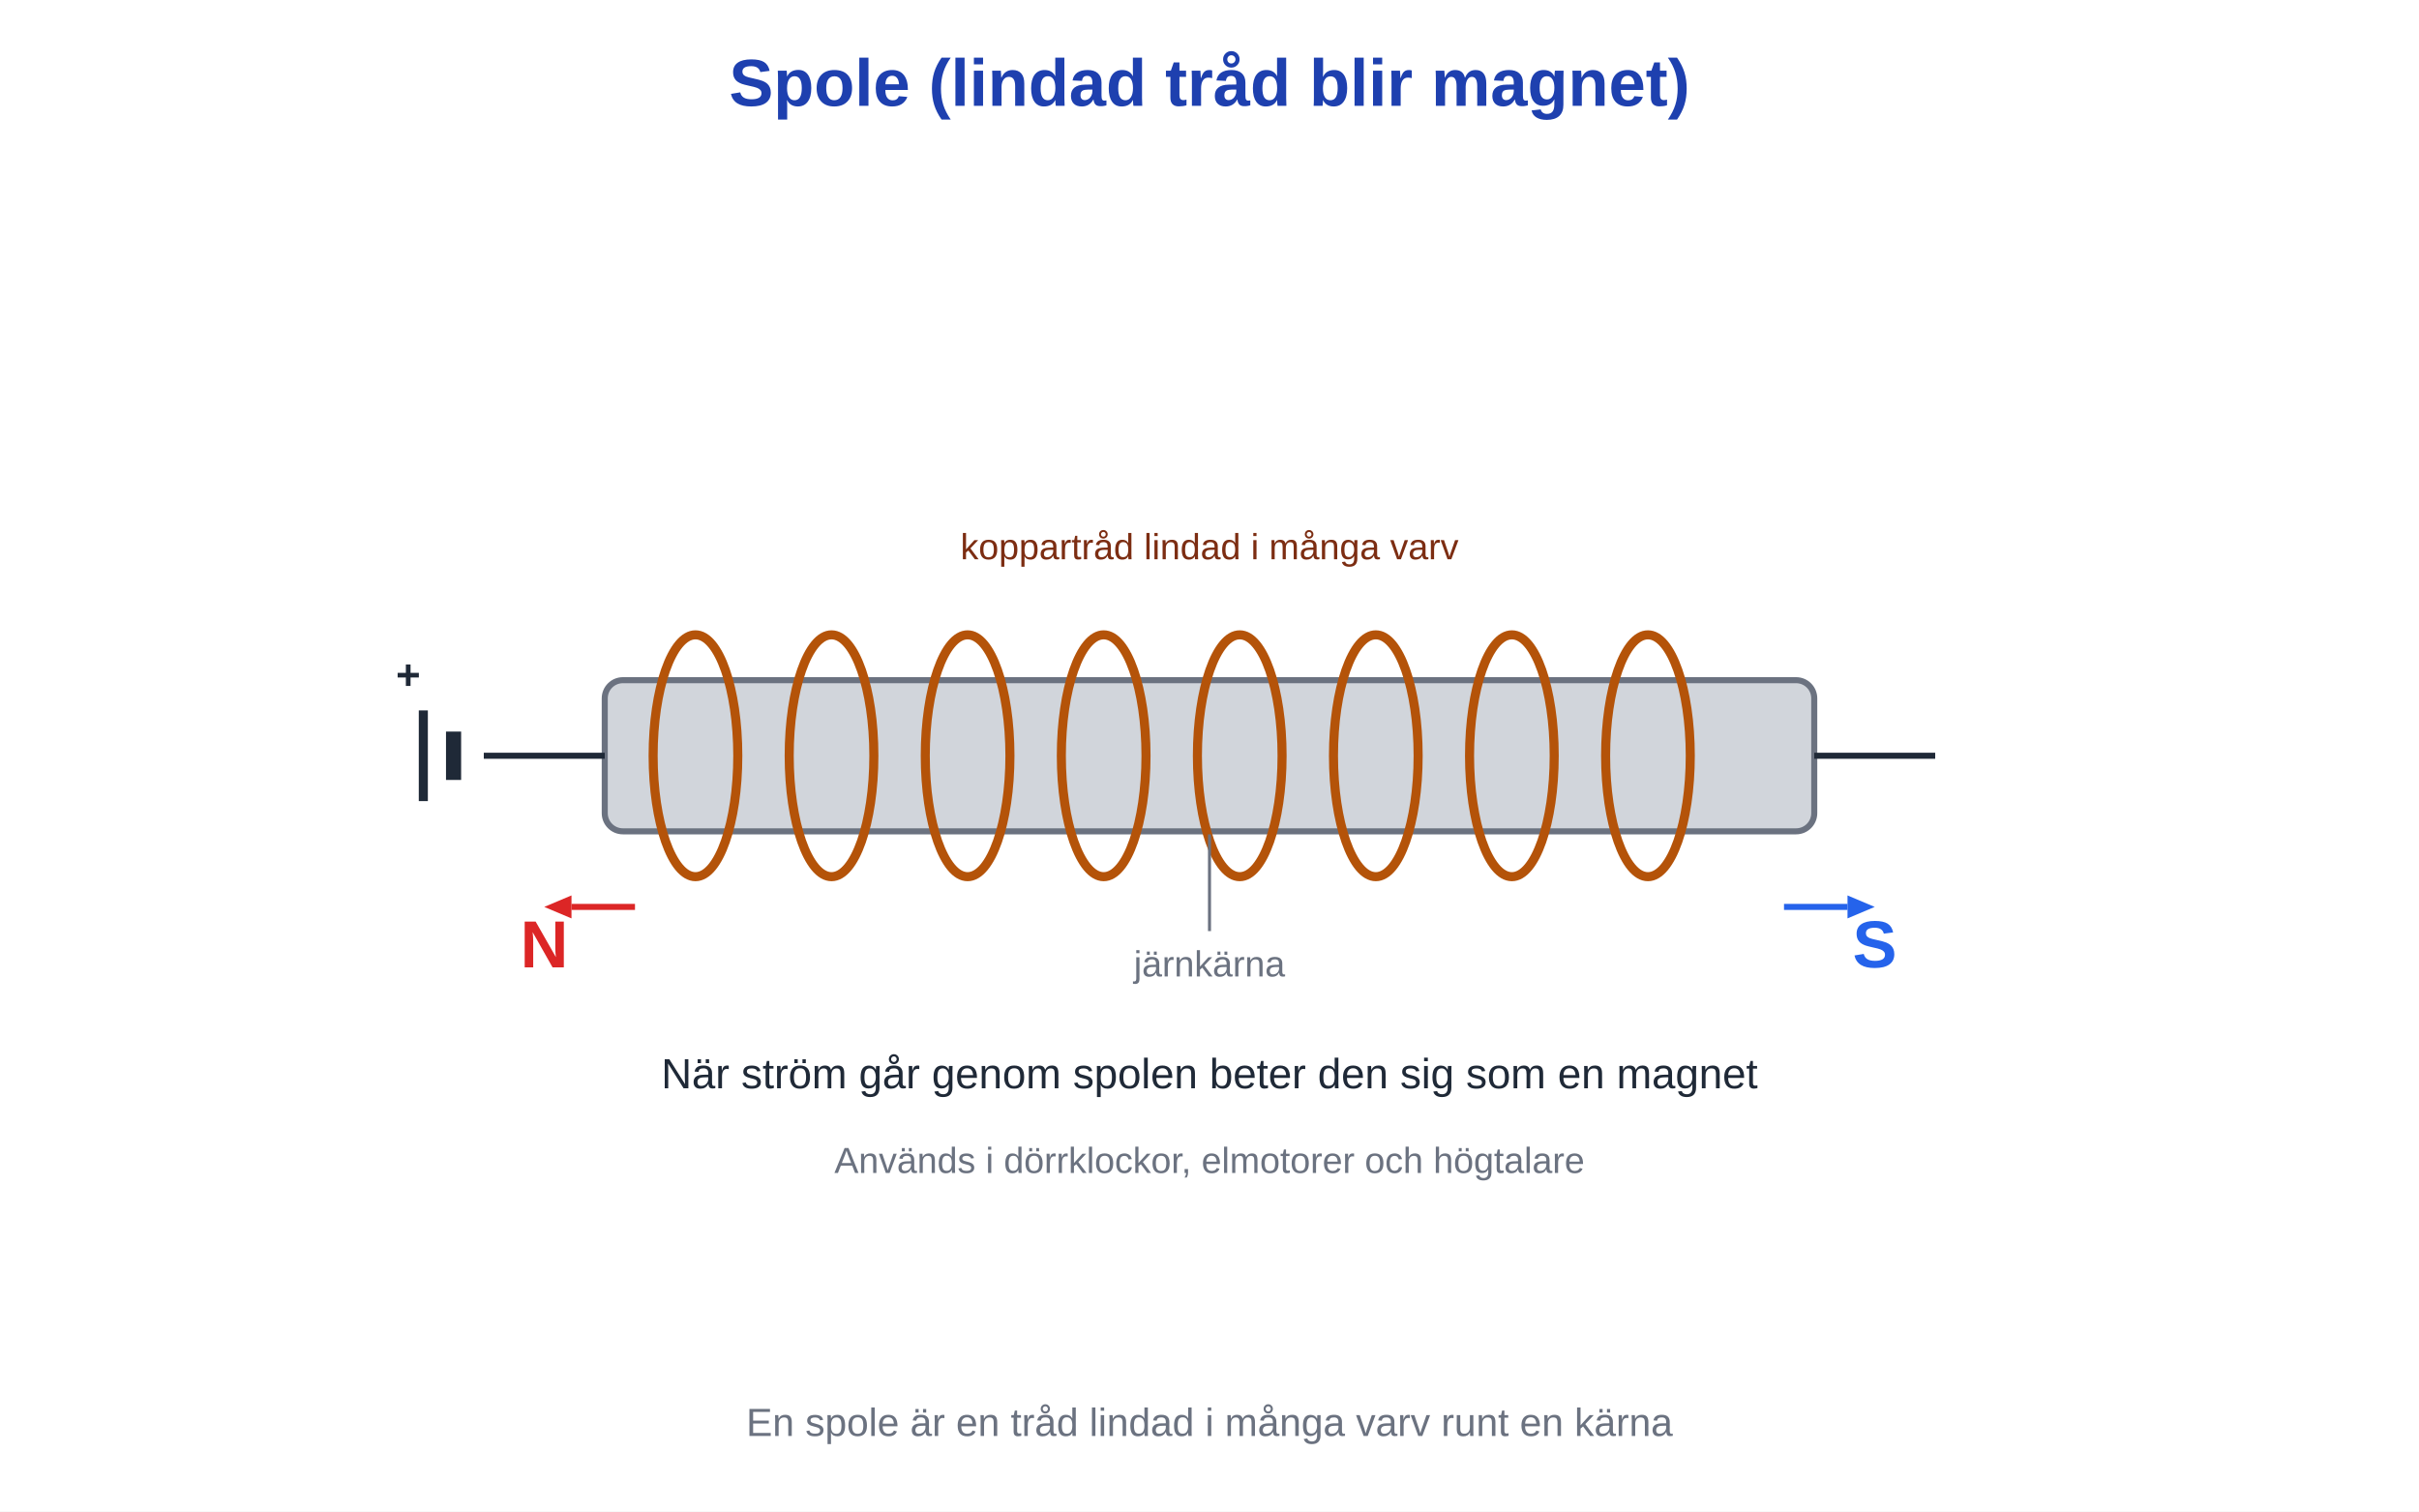
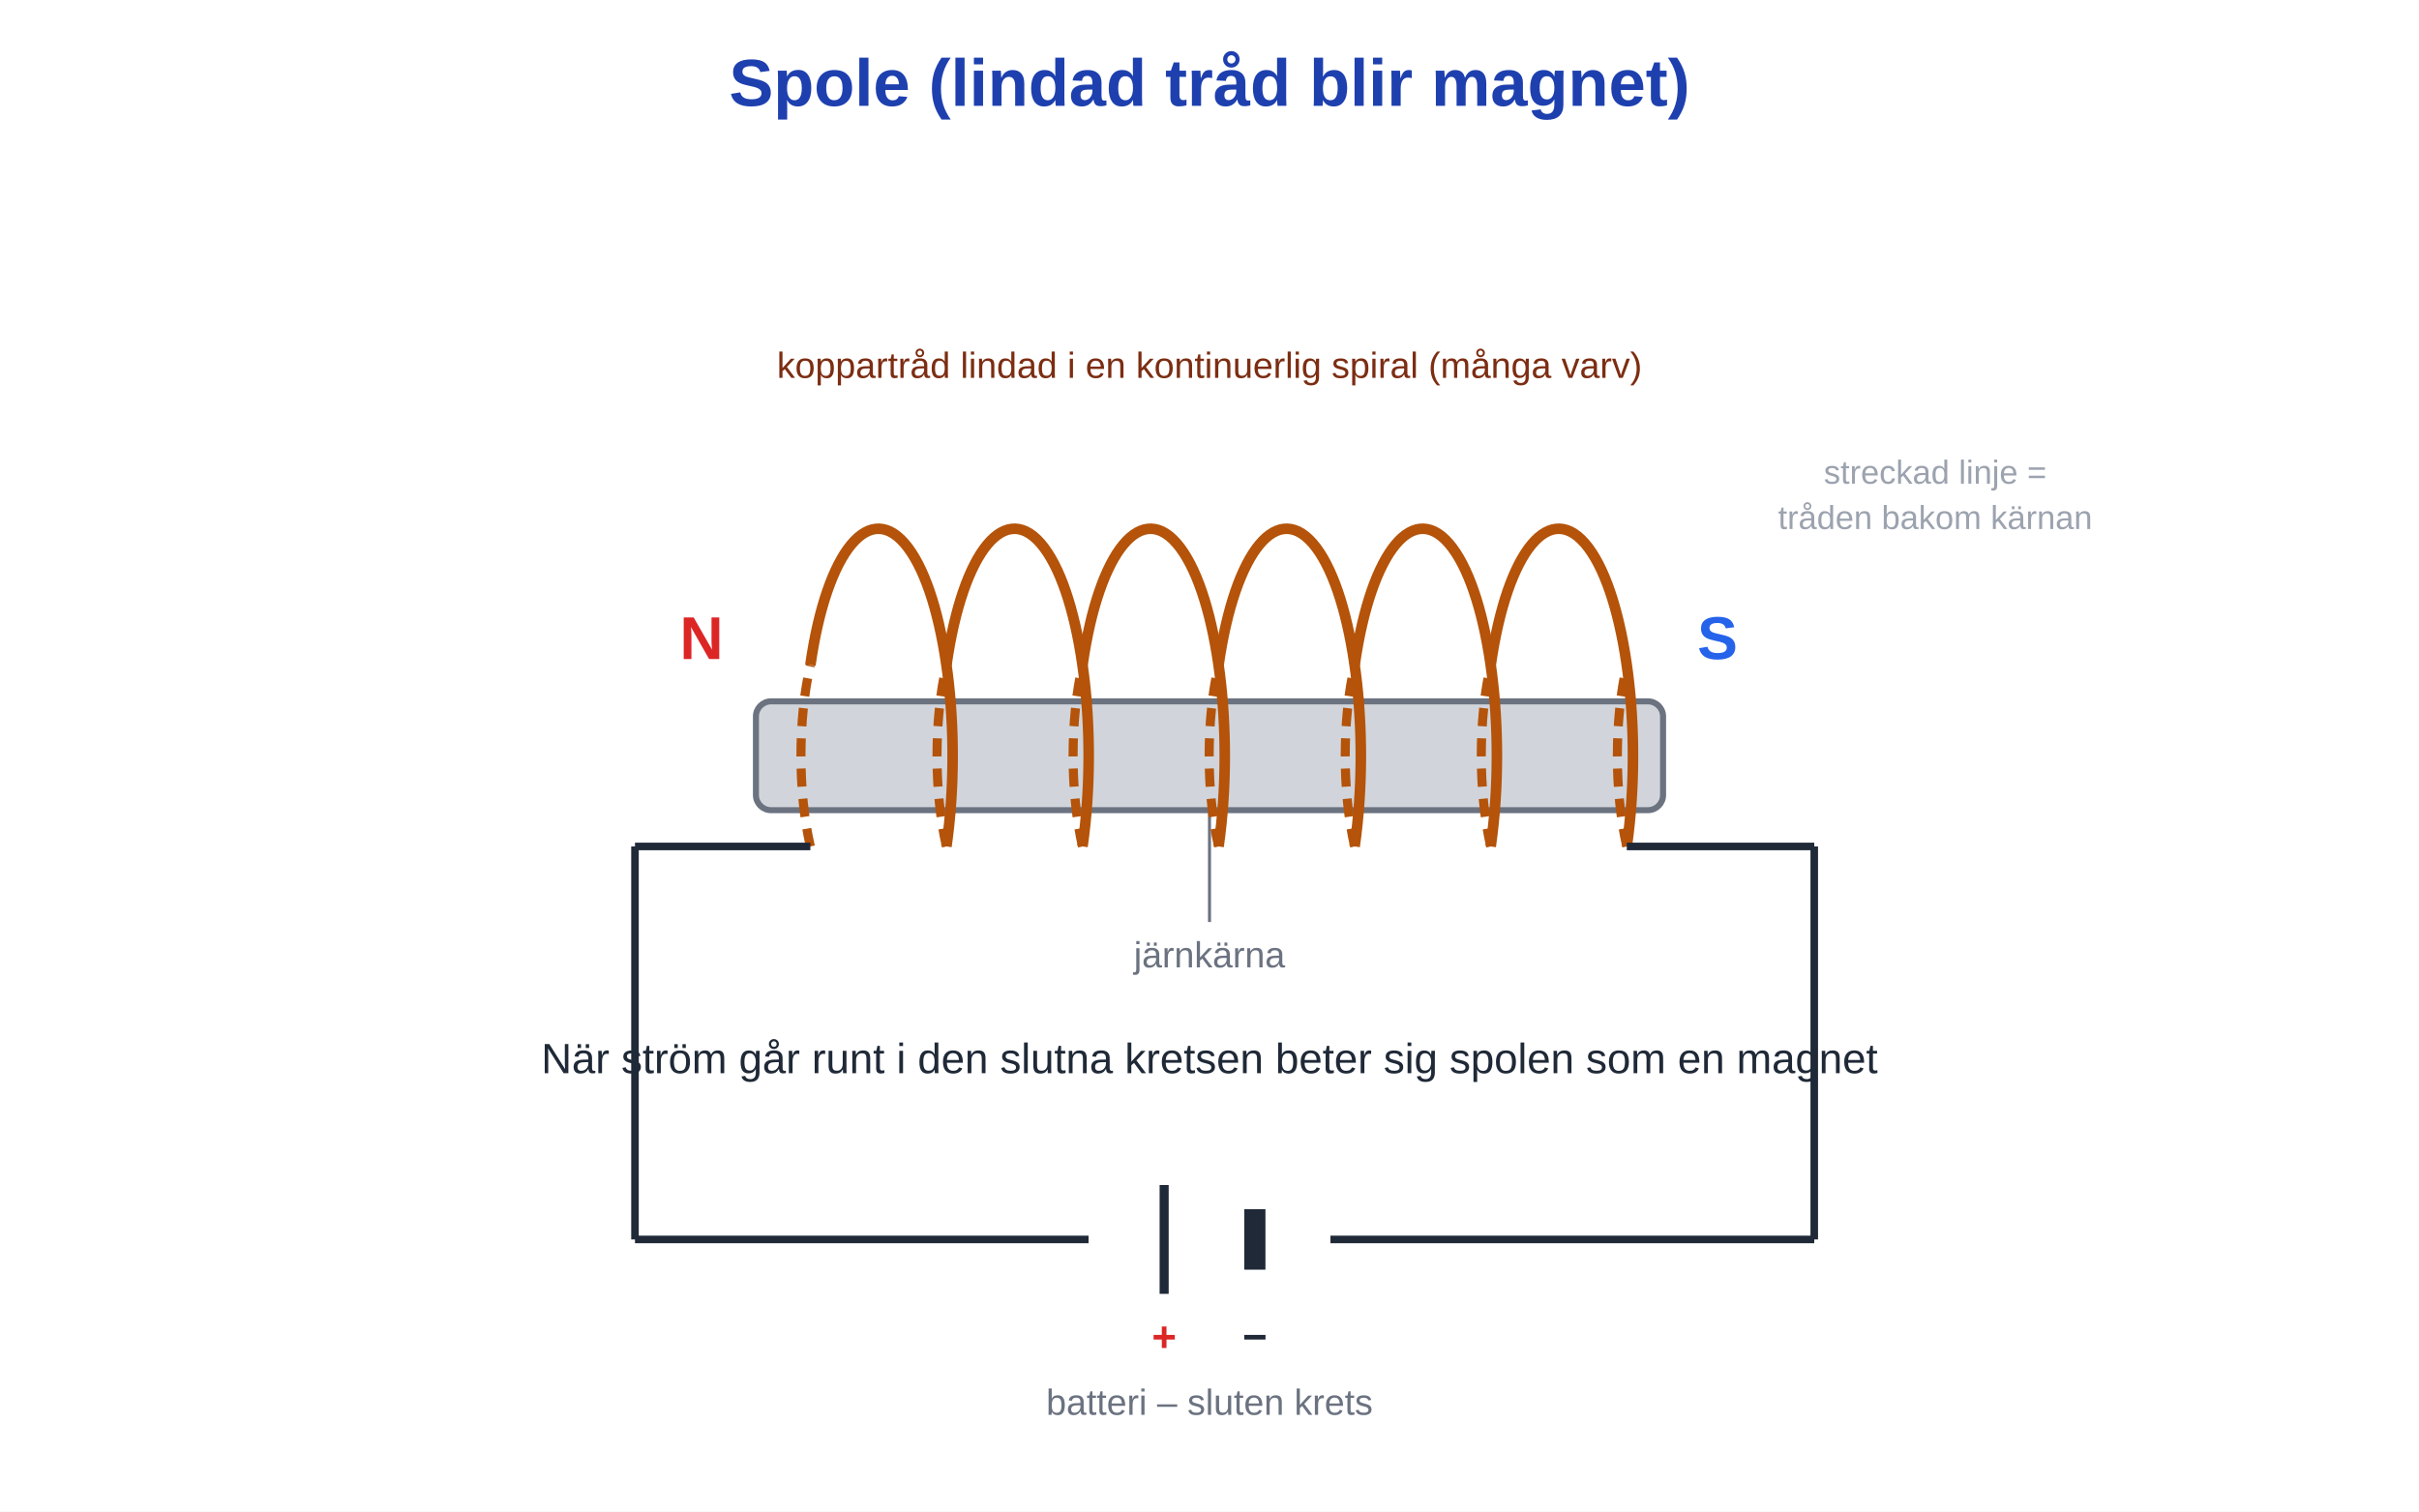
<svg xmlns="http://www.w3.org/2000/svg" viewBox="0 0 800 500" width="800" height="500">
  <rect width="800" height="500" fill="white" />
  <text x="400" y="35" font-family="Arial,sans-serif" font-size="22" fill="#1e40af" text-anchor="middle" font-weight="bold">Spole (lindad tråd blir magnet)</text>
-   <rect x="200" y="225" width="400" height="50" rx="6" fill="#d1d5db" stroke="#6b7280" stroke-width="2" />
-   <ellipse cx="230" cy="250" rx="14" ry="40" fill="none" stroke="#b45309" stroke-width="3" />
-   <ellipse cx="275" cy="250" rx="14" ry="40" fill="none" stroke="#b45309" stroke-width="3" />
-   <ellipse cx="320" cy="250" rx="14" ry="40" fill="none" stroke="#b45309" stroke-width="3" />
-   <ellipse cx="365" cy="250" rx="14" ry="40" fill="none" stroke="#b45309" stroke-width="3" />
-   <ellipse cx="410" cy="250" rx="14" ry="40" fill="none" stroke="#b45309" stroke-width="3" />
-   <ellipse cx="455" cy="250" rx="14" ry="40" fill="none" stroke="#b45309" stroke-width="3" />
-   <ellipse cx="500" cy="250" rx="14" ry="40" fill="none" stroke="#b45309" stroke-width="3" />
-   <ellipse cx="545" cy="250" rx="14" ry="40" fill="none" stroke="#b45309" stroke-width="3" />
-   <line x1="400" y1="308" x2="400" y2="276" stroke="#6b7280" stroke-width="1" />
-   <text x="400" y="323" font-family="Arial,sans-serif" font-size="12" fill="#6b7280" text-anchor="middle">järnkärna</text>
-   <text x="400" y="185" font-family="Arial,sans-serif" font-size="12" fill="#7c2d12" text-anchor="middle">koppartråd lindad i många varv</text>
-   <line x1="160" y1="250" x2="200" y2="250" stroke="#1f2937" stroke-width="2" />
-   <line x1="600" y1="250" x2="640" y2="250" stroke="#1f2937" stroke-width="2" />
-   <line x1="140" y1="235" x2="140" y2="265" stroke="#1f2937" stroke-width="3" />
-   <line x1="150" y1="242" x2="150" y2="258" stroke="#1f2937" stroke-width="5" />
-   <text x="135" y="228" font-family="Arial,sans-serif" font-size="14" fill="#1f2937" text-anchor="middle" font-weight="bold">+</text>
-   <text x="180" y="320" font-family="Arial,sans-serif" font-size="22" fill="#dc2626" text-anchor="middle" font-weight="bold">N</text>
-   <text x="620" y="320" font-family="Arial,sans-serif" font-size="22" fill="#2563eb" text-anchor="middle" font-weight="bold">S</text>
-   <line x1="210.0" y1="300.0" x2="189.0" y2="300.0" stroke="#dc2626" stroke-width="2" />
-   <polygon points="180.0,300.0 189.0,296.2 189.0,303.8" fill="#dc2626" />
-   <line x1="590.0" y1="300.0" x2="611.0" y2="300.0" stroke="#2563eb" stroke-width="2" />
-   <polygon points="620.0,300.0 611.0,303.8 611.0,296.2" fill="#2563eb" />
-   <text x="400" y="360" font-family="Arial,sans-serif" font-size="14" fill="#1f2937" text-anchor="middle">När ström går genom spolen beter den sig som en magnet</text>
-   <text x="400" y="388" font-family="Arial,sans-serif" font-size="12" fill="#6b7280" text-anchor="middle">Används i dörrklockor, elmotorer och högtalare</text>
-   <text x="400" y="475" font-family="Arial,sans-serif" font-size="13" fill="#6b7280" text-anchor="middle">En spole är en tråd lindad i många varv runt en kärna</text>
+   <rect x="250" y="232" width="300" height="36" rx="5" fill="#d1d5db" stroke="#6b7280" stroke-width="2" />
+   <line x1="400" y1="305" x2="400" y2="268" stroke="#6b7280" stroke-width="1" />
+   <text x="400" y="320" font-family="Arial,sans-serif" font-size="12" fill="#6b7280" text-anchor="middle">järnkärna</text>
+   <text x="400" y="125" font-family="Arial,sans-serif" font-size="12" fill="#7c2d12" text-anchor="middle">koppartråd lindad i en kontinuerlig spiral (många varv)</text>
+   <g fill="none" stroke="#b45309" stroke-width="3" stroke-dasharray="6,4">
+     <path d="M 268 280 A 17 52 0 0 1 268 220" />
+     <path d="M 313 280 A 17 52 0 0 1 313 220" />
+     <path d="M 358 280 A 17 52 0 0 1 358 220" />
+     <path d="M 403 280 A 17 52 0 0 1 403 220" />
+     <path d="M 448 280 A 17 52 0 0 1 448 220" />
+     <path d="M 493 280 A 17 52 0 0 1 493 220" />
+     <path d="M 538 280 A 17 52 0 0 1 538 220" />
+   </g>
+   <g fill="none" stroke="#b45309" stroke-width="3.5">
+     <path d="M 268 220 A 17 52 0 0 1 313 280" />
+     <path d="M 313 220 A 17 52 0 0 1 358 280" />
+     <path d="M 358 220 A 17 52 0 0 1 403 280" />
+     <path d="M 403 220 A 17 52 0 0 1 448 280" />
+     <path d="M 448 220 A 17 52 0 0 1 493 280" />
+     <path d="M 493 220 A 17 52 0 0 1 538 280" />
+   </g>
+   <text x="640" y="160" font-family="Arial,sans-serif" font-size="11" fill="#9ca3af" text-anchor="middle">streckad linje =</text>
+   <text x="640" y="175" font-family="Arial,sans-serif" font-size="11" fill="#9ca3af" text-anchor="middle">tråden bakom kärnan</text>
+   <line x1="268" y1="280" x2="210" y2="280" stroke="#1f2937" stroke-width="2.5" />
+   <line x1="210" y1="280" x2="210" y2="410" stroke="#1f2937" stroke-width="2.5" />
+   <line x1="538" y1="280" x2="600" y2="280" stroke="#1f2937" stroke-width="2.5" />
+   <line x1="600" y1="280" x2="600" y2="410" stroke="#1f2937" stroke-width="2.5" />
+   <line x1="210" y1="410" x2="360" y2="410" stroke="#1f2937" stroke-width="2.5" />
+   <line x1="440" y1="410" x2="600" y2="410" stroke="#1f2937" stroke-width="2.5" />
+   <line x1="385" y1="392" x2="385" y2="428" stroke="#1f2937" stroke-width="3" />
+   <line x1="415" y1="400" x2="415" y2="420" stroke="#1f2937" stroke-width="7" />
+   <text x="385" y="447" font-family="Arial,sans-serif" font-size="14" fill="#dc2626" text-anchor="middle" font-weight="bold">+</text>
+   <text x="415" y="447" font-family="Arial,sans-serif" font-size="14" fill="#1f2937" text-anchor="middle" font-weight="bold">−</text>
+   <text x="400" y="468" font-family="Arial,sans-serif" font-size="12" fill="#6b7280" text-anchor="middle">batteri – sluten krets</text>
+   <text x="232" y="218" font-family="Arial,sans-serif" font-size="20" fill="#dc2626" text-anchor="middle" font-weight="bold">N</text>
+   <text x="568" y="218" font-family="Arial,sans-serif" font-size="20" fill="#2563eb" text-anchor="middle" font-weight="bold">S</text>
+   <text x="400" y="355" font-family="Arial,sans-serif" font-size="14" fill="#1f2937" text-anchor="middle">När ström går runt i den slutna kretsen beter sig spolen som en magnet</text>
</svg>
